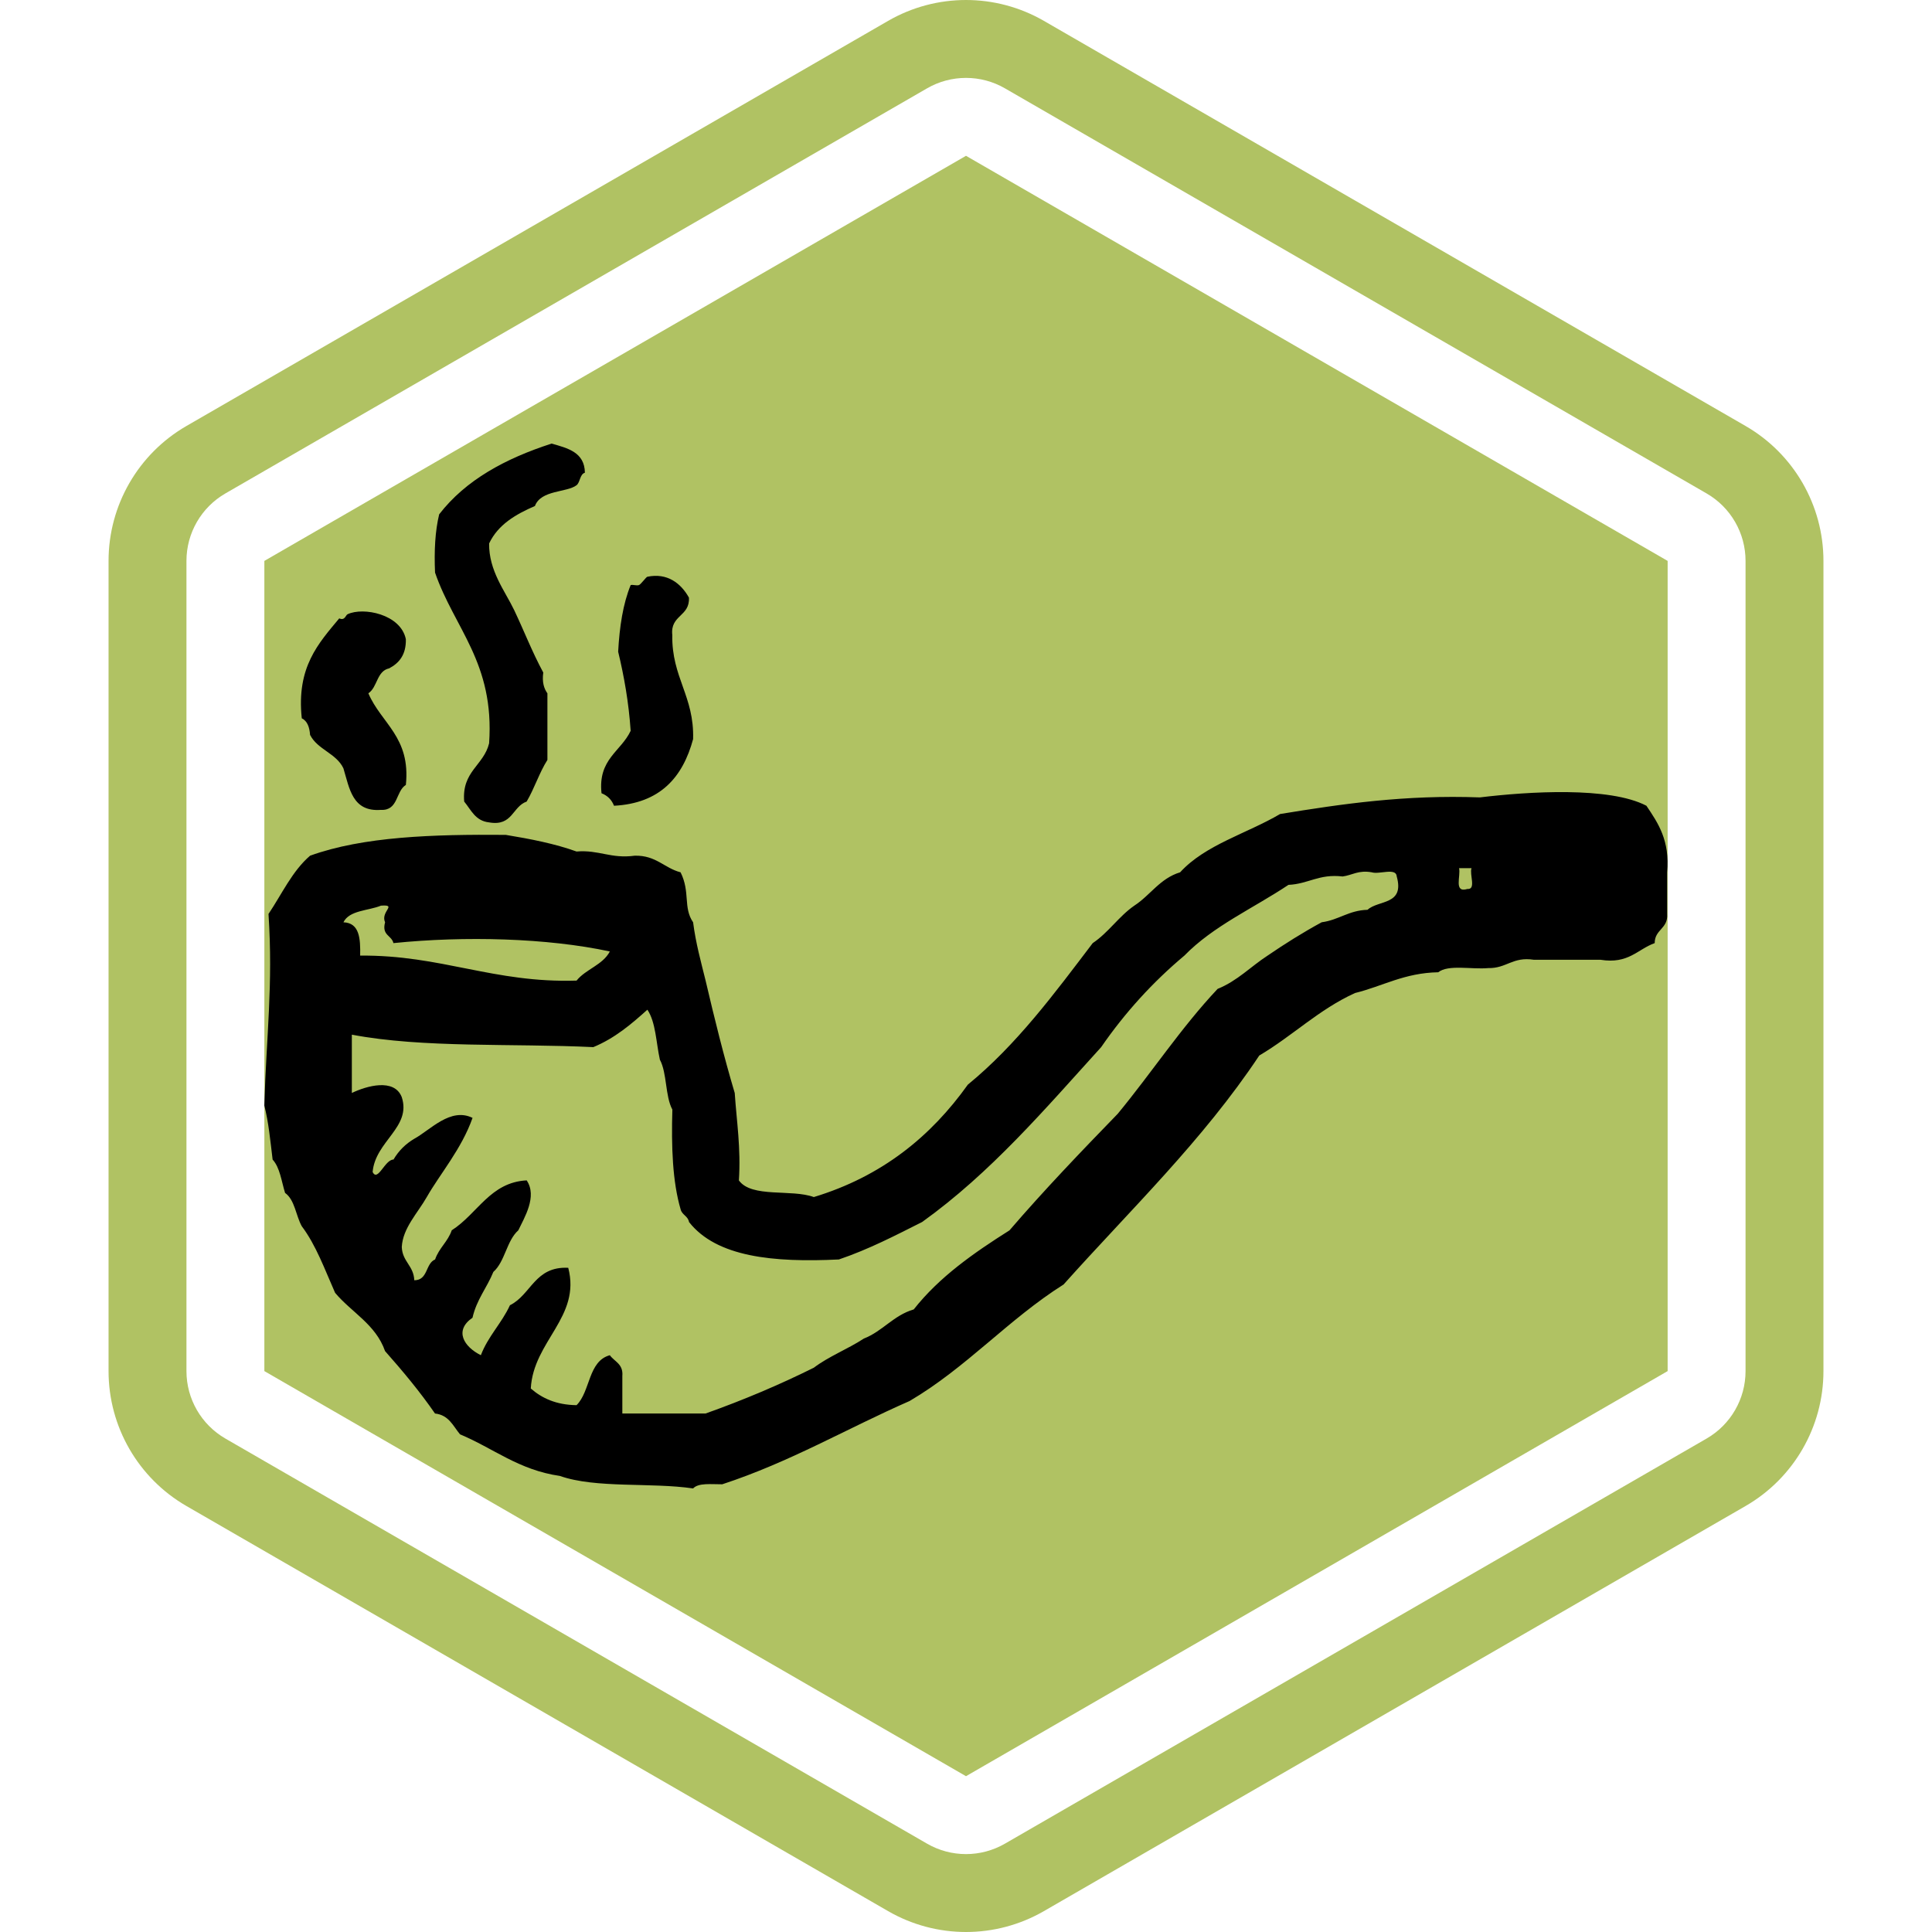
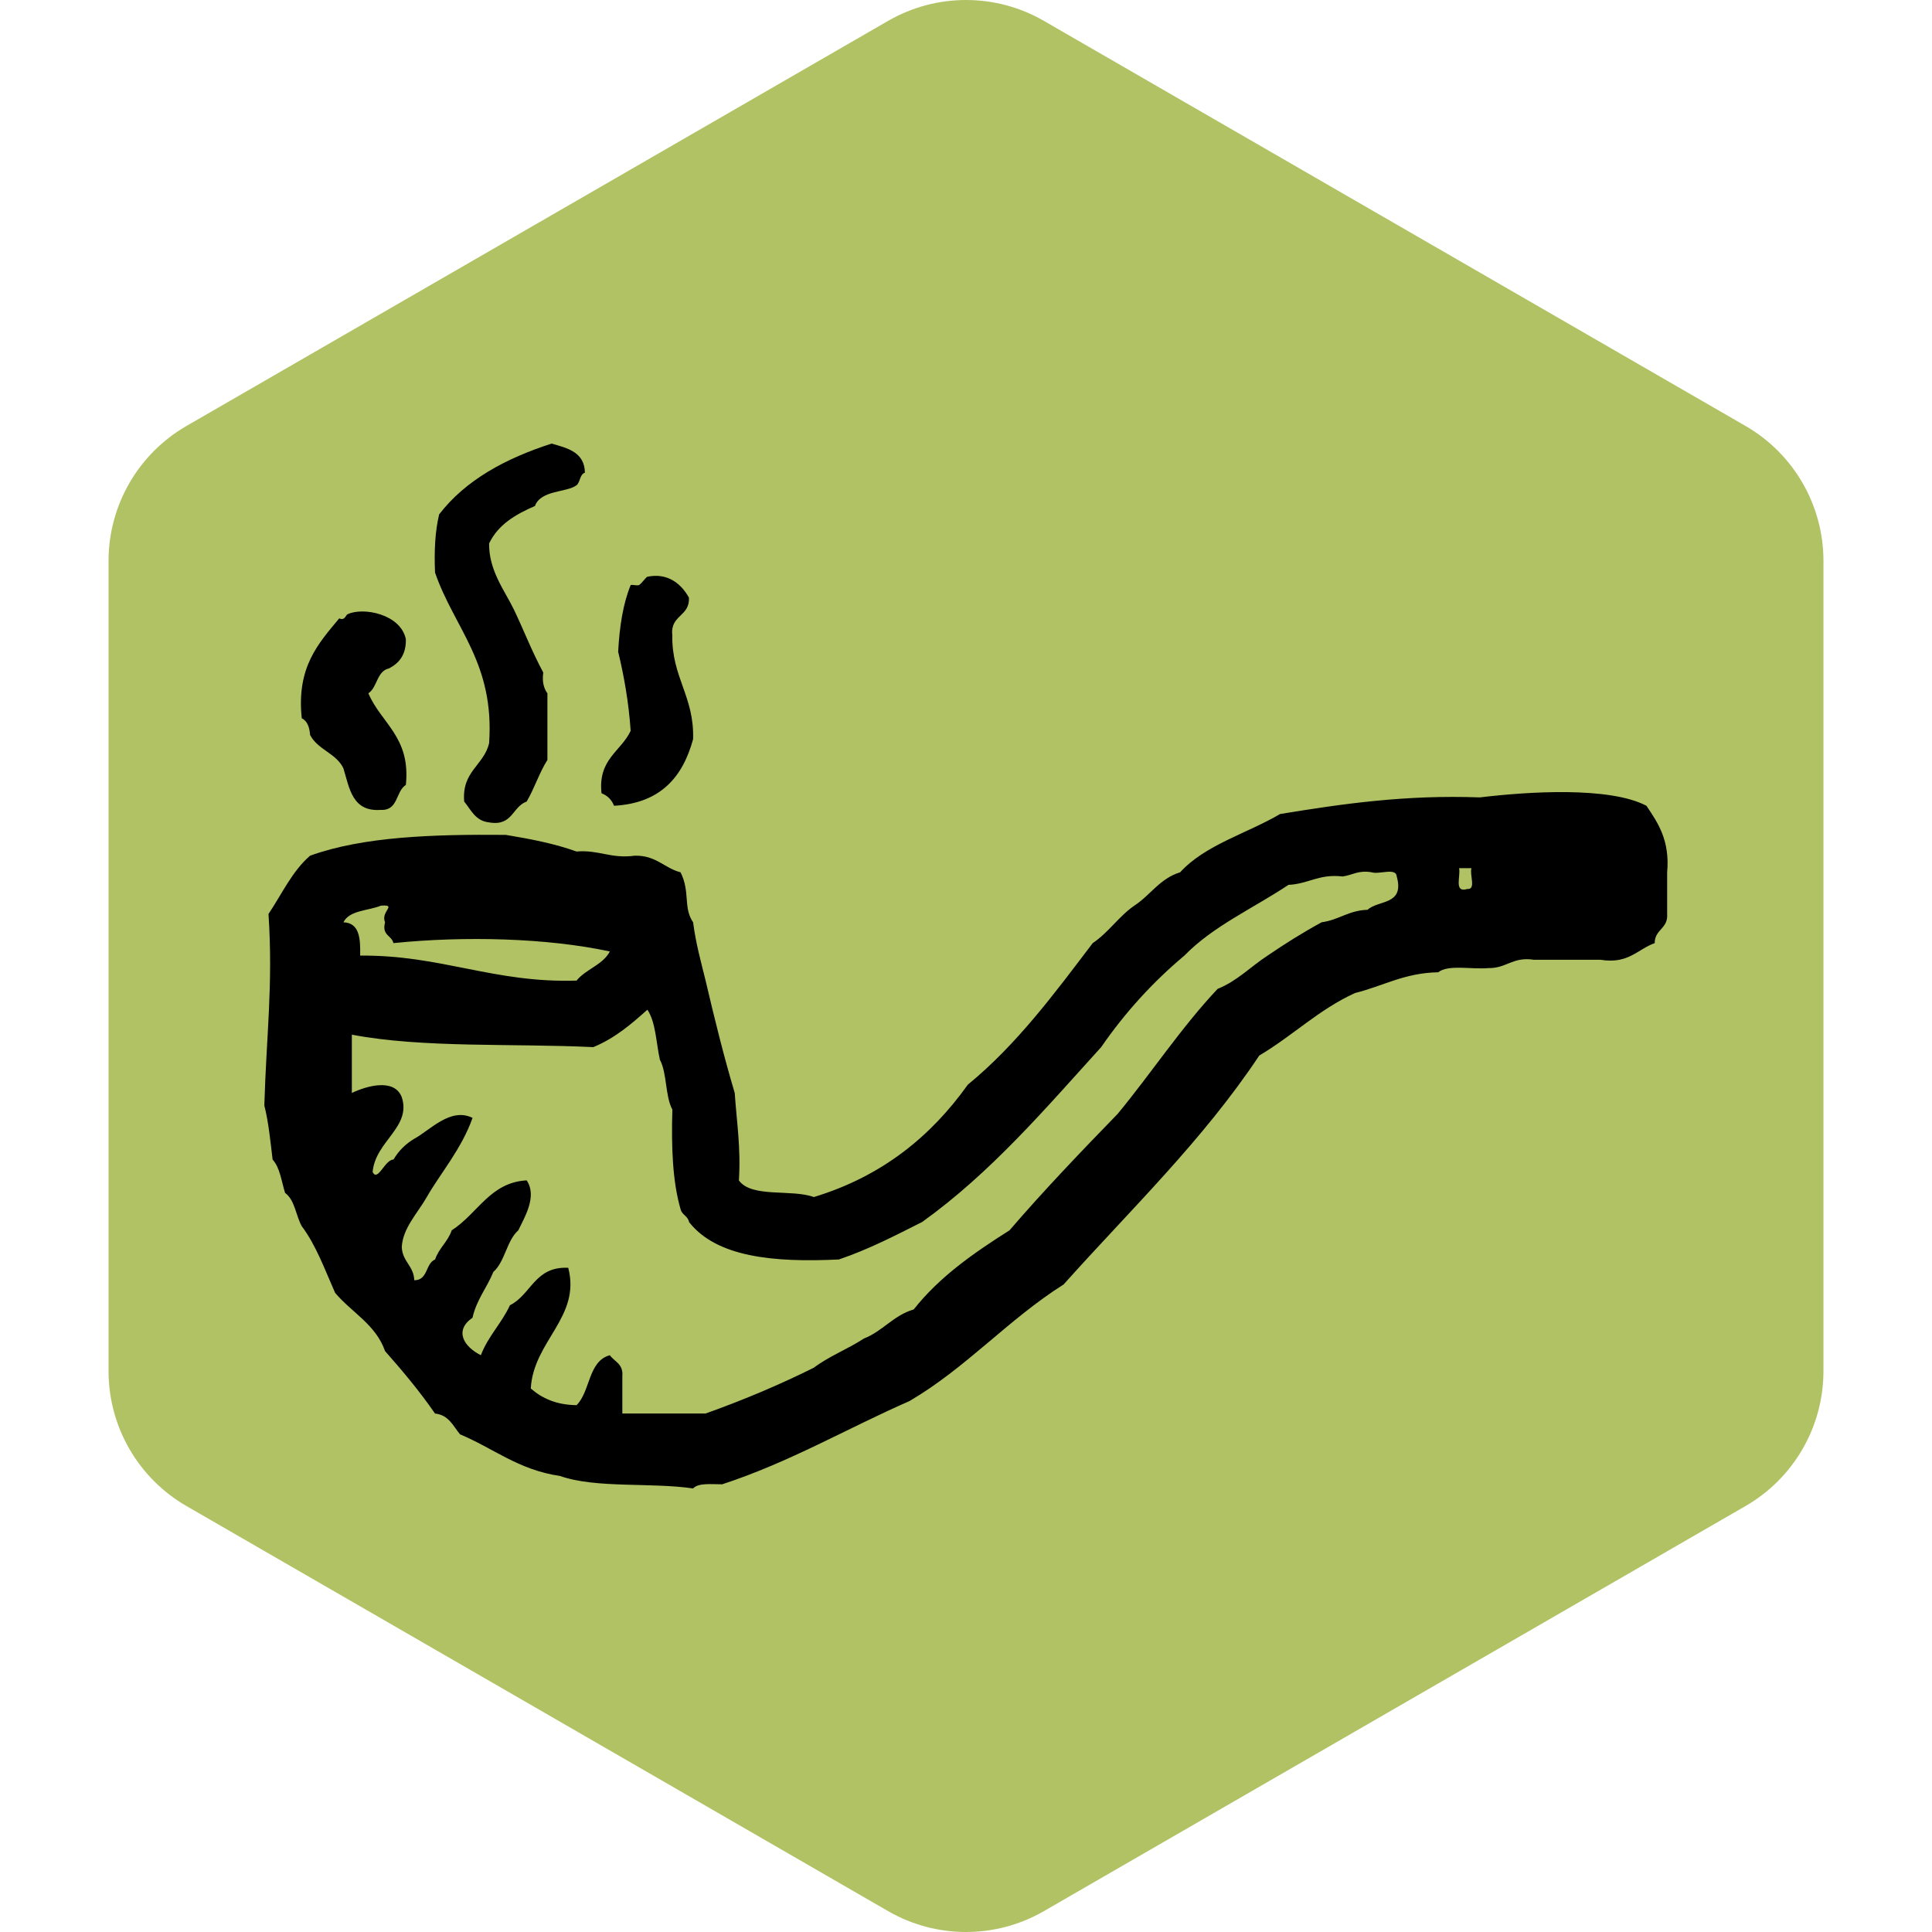
<svg xmlns="http://www.w3.org/2000/svg" width="124" height="124" viewBox="0 0 124 124">
-   <path fill="#B0C263" d="M62 119c-.863 0-1.727-.224-2.5-.67l-45.033-26c-1.547-.894-2.5-2.544-2.5-4.33V36c0-1.786.953-3.437 2.5-4.33l45.033-26C60.273 5.223 61.137 5 62 5s1.727.223 2.5.67l45.033 26c1.547.893 2.5 2.544 2.5 4.33v52c0 1.786-.953 3.437-2.5 4.33l-45.033 26c-.773.446-1.637.67-2.5.67zM62 10l45.033 26v52L62 114 16.967 88V36L62 10m0-10c-1.727 0-3.453.447-5 1.34l-45.033 26c-3.094 1.786-5 5.088-5 8.66v52c0 3.573 1.906 6.874 5 8.66l45.033 26c1.547.893 3.273 1.34 5 1.34s3.453-.447 5-1.34l45.033-26c3.094-1.786 5-5.088 5-8.66V36c0-3.573-1.906-6.874-5-8.66L67 1.34C65.453.447 63.727 0 62 0z" />
-   <path fill-rule="evenodd" clip-rule="evenodd" d="M31.393 47.706c-.348 1.43-1.765 1.796-1.6 3.74.444.537.715 1.244 1.6 1.337 1.513.264 1.482-1.01 2.408-1.336.497-.838.813-1.857 1.333-2.673V44.5c-.222-.31-.35-.717-.266-1.336C34.142 41.82 33.64 40.5 33 39.156c-.595-1.24-1.63-2.522-1.607-4.276.572-1.208 1.697-1.865 2.94-2.404.388-1.043 2.048-.854 2.672-1.334.234-.182.206-.708.535-.802-.02-1.316-1.1-1.574-2.137-1.87-2.962.958-5.508 2.33-7.216 4.54-.26 1.075-.327 2.344-.265 3.74 1.233 3.577 3.83 5.79 3.47 10.956zm7.216 3.207c.382.15.65.417.8.802 2.96-.155 4.412-1.824 5.076-4.277.082-2.755-1.383-3.96-1.336-6.68-.14-1.297 1.136-1.178 1.068-2.403-.512-.92-1.394-1.606-2.672-1.337-.073.015-.42.495-.534.533-.16.054-.372-.04-.533 0-.493 1.203-.717 2.673-.803 4.278.38 1.577.677 3.24.802 5.077-.626 1.334-2.107 1.812-1.87 4.008zM19.903 47.17c.48.945 1.677 1.174 2.137 2.14.394 1.3.574 2.806 2.407 2.67 1.127.058.942-1.196 1.602-1.602.318-3.08-1.58-3.94-2.406-5.88.59-.39.53-1.43 1.336-1.602.64-.34 1.09-.872 1.07-1.87-.326-1.61-2.74-2.08-3.74-1.603-.13.06-.17.43-.536.266-1.333 1.605-2.754 3.12-2.405 6.412.36.177.496.57.534 1.07zm85.768 4.545c-2.37-1.24-7.578-.912-10.688-.536-4.81-.176-8.845.416-12.825 1.067-2.133 1.255-4.8 1.97-6.415 3.74-1.298.394-1.912 1.473-2.94 2.14-.998.69-1.656 1.726-2.67 2.405-2.46 3.24-4.88 6.518-8.014 9.083-2.374 3.327-5.512 5.888-9.887 7.216-1.43-.527-3.99.07-4.808-1.068.134-2.093-.145-3.776-.267-5.61-.695-2.334-1.297-4.764-1.87-7.216-.3-1.215-.63-2.4-.802-3.74-.652-.955-.17-1.93-.803-3.208-1.056-.277-1.57-1.097-2.938-1.068-1.546.21-2.284-.387-3.74-.268-1.375-.496-2.936-.804-4.543-1.068-4.67-.04-9.154.106-12.558 1.336-1.15.988-1.81 2.462-2.67 3.74.3 4.587-.134 7.722-.268 12.292.272 1.063.388 2.282.532 3.472.472.513.567 1.393.8 2.14.626.444.69 1.45 1.07 2.136.92 1.22 1.483 2.794 2.14 4.275 1.055 1.26 2.606 2.022 3.206 3.74 1.128 1.276 2.225 2.586 3.207 4.008.886.094 1.16.8 1.605 1.336 2.136.888 3.762 2.29 6.41 2.67 2.304.813 5.832.404 8.55.802.344-.37 1.163-.263 1.87-.266 4.36-1.43 7.997-3.58 12.022-5.344 3.65-2.14 6.338-5.242 9.886-7.48 4.29-4.798 8.933-9.238 12.56-14.696 2.13-1.255 3.816-2.95 6.143-4.01 1.787-.44 3.162-1.292 5.343-1.333.646-.513 2.148-.17 3.206-.268 1.186.027 1.568-.75 2.938-.533h4.275c1.8.286 2.36-.67 3.474-1.07 0-.892.867-.912.8-1.87V55.99c.18-2.052-.58-3.16-1.332-4.275zm-81.224 6.412c1.09-.082-.044.37.268 1.067-.228.853.42.827.536 1.337 4.573-.467 9.87-.33 13.89.536-.46.874-1.54 1.13-2.136 1.87-5.332.167-8.68-1.652-13.89-1.604.025-1.093-.038-2.103-1.073-2.138.38-.778 1.582-.733 2.405-1.067zm63.32.266c-1.208.036-1.837.653-2.938.8-1.213.66-2.36 1.38-3.472 2.14-1.08.7-1.938 1.624-3.207 2.135-2.333 2.475-4.235 5.38-6.412 8.018-2.368 2.44-4.722 4.895-6.946 7.48-2.29 1.448-4.497 2.983-6.146 5.075-1.308.386-1.99 1.397-3.204 1.872-1.024.672-2.248 1.14-3.21 1.87-2.2 1.093-4.514 2.074-6.945 2.938h-5.344v-2.404c.068-.78-.505-.923-.803-1.336-1.4.38-1.24 2.324-2.136 3.206-1.318-.018-2.222-.45-2.937-1.07.167-3.056 3.23-4.577 2.404-7.747-2.152-.106-2.373 1.724-3.742 2.403-.532 1.158-1.4 1.984-1.867 3.207-1.087-.54-1.733-1.584-.535-2.406.262-1.165.925-1.923 1.338-2.94.753-.667.847-2 1.602-2.67.378-.8 1.235-2.17.536-3.205-2.344.125-3.134 2.128-4.81 3.205-.248.73-.82 1.14-1.067 1.87-.628.26-.445 1.338-1.336 1.336-.04-.942-.766-1.194-.803-2.136.065-1.213 1.013-2.166 1.606-3.206.833-1.466 2.23-3.078 2.936-5.08-1.416-.697-2.712.782-3.74 1.34-.558.33-1.007.776-1.333 1.334-.56.003-1.004 1.457-1.34.804.17-1.99 2.504-2.87 1.87-4.81-.483-1.238-2.277-.713-3.204-.267v-3.742c4.563.87 10.315.55 15.498.8 1.384-.573 2.44-1.476 3.47-2.402.54.798.56 2.112.802 3.207.466.867.334 2.337.802 3.204-.07 2.387.008 4.624.533 6.413.094.352.47.42.535.802 1.76 2.247 5.405 2.61 9.62 2.404 1.928-.654 3.623-1.54 5.342-2.404 4.41-3.16 7.888-7.252 11.49-11.222 1.528-2.214 3.308-4.172 5.343-5.877 1.844-1.897 4.44-3.044 6.68-4.54 1.282-.057 1.956-.718 3.476-.538.628-.085 1.005-.42 1.87-.268.468.155 1.57-.322 1.603.268.516 1.853-1.18 1.497-1.874 2.138zm6.414-1.337c-.896.275-.416-.83-.535-1.335h.8c-.145.39.316 1.383-.265 1.336z" />
+   <path fill="#B0C263" d="M62 0c-1.727 0-3.453.447-5 1.34l-45.033 26c-3.094 1.786-5 5.088-5 8.66v52c0 3.573 1.906 6.874 5 8.66l45.033 26c1.547.893 3.273 1.34 5 1.34s3.453-.447 5-1.34l45.033-26c3.094-1.786 5-5.088 5-8.66V36c0-3.573-1.906-6.874-5-8.66L67 1.34C65.453.447 63.727 0 62 0z" />
+   <path d="M31.393 47.706c-.348 1.43-1.765 1.796-1.6 3.74.444.537.715 1.244 1.6 1.337 1.513.264 1.482-1.01 2.408-1.336.497-.838.813-1.857 1.333-2.673V44.5c-.222-.31-.35-.717-.266-1.336C34.142 41.82 33.64 40.5 33 39.156c-.595-1.24-1.63-2.522-1.607-4.276.572-1.208 1.697-1.865 2.94-2.404.388-1.043 2.048-.854 2.672-1.334.234-.182.206-.708.535-.802-.02-1.316-1.1-1.574-2.137-1.87-2.962.958-5.508 2.33-7.216 4.54-.26 1.075-.327 2.344-.265 3.74 1.233 3.577 3.83 5.79 3.47 10.956zm7.216 3.207c.382.15.65.417.8.802 2.96-.155 4.412-1.824 5.076-4.277.082-2.755-1.383-3.96-1.336-6.68-.14-1.297 1.136-1.178 1.068-2.403-.512-.92-1.394-1.606-2.672-1.337-.073.015-.42.495-.534.533-.16.054-.372-.04-.533 0-.493 1.203-.717 2.673-.803 4.278.38 1.577.677 3.24.802 5.077-.626 1.334-2.107 1.812-1.87 4.008zM19.903 47.17c.48.945 1.677 1.174 2.137 2.14.394 1.3.574 2.806 2.407 2.67 1.127.058.942-1.196 1.602-1.602.318-3.08-1.58-3.94-2.406-5.88.59-.39.53-1.43 1.336-1.602.64-.34 1.09-.872 1.07-1.87-.326-1.61-2.74-2.08-3.74-1.603-.13.06-.17.43-.536.266-1.333 1.605-2.754 3.12-2.405 6.412.36.177.496.57.534 1.07zm85.768 4.545c-2.37-1.24-7.578-.912-10.688-.536-4.81-.176-8.845.416-12.825 1.067-2.133 1.255-4.8 1.97-6.415 3.74-1.298.394-1.912 1.473-2.94 2.14-.998.69-1.656 1.726-2.67 2.405-2.46 3.24-4.88 6.518-8.014 9.083-2.374 3.327-5.512 5.888-9.887 7.216-1.43-.527-3.99.07-4.808-1.068.134-2.093-.145-3.776-.267-5.61-.695-2.334-1.297-4.764-1.87-7.216-.3-1.215-.63-2.4-.802-3.74-.652-.955-.17-1.93-.803-3.208-1.056-.277-1.57-1.097-2.938-1.068-1.546.21-2.284-.387-3.74-.268-1.375-.496-2.936-.804-4.543-1.068-4.67-.04-9.154.106-12.558 1.336-1.15.988-1.81 2.462-2.67 3.74.3 4.587-.134 7.722-.268 12.292.272 1.063.388 2.282.532 3.472.472.513.567 1.393.8 2.14.626.444.69 1.45 1.07 2.136.92 1.22 1.483 2.794 2.14 4.275 1.055 1.26 2.606 2.022 3.206 3.74 1.128 1.276 2.225 2.586 3.207 4.008.886.094 1.16.8 1.605 1.336 2.136.888 3.762 2.29 6.41 2.67 2.304.813 5.832.404 8.55.802.344-.37 1.163-.263 1.87-.266 4.36-1.43 7.997-3.58 12.022-5.344 3.65-2.14 6.338-5.242 9.886-7.48 4.29-4.798 8.933-9.238 12.56-14.696 2.13-1.255 3.816-2.95 6.143-4.01 1.787-.44 3.162-1.292 5.343-1.333.646-.513 2.148-.17 3.206-.268 1.186.027 1.568-.75 2.938-.533h4.275c1.8.286 2.36-.67 3.474-1.07 0-.892.867-.912.8-1.87V55.99c.18-2.052-.58-3.16-1.332-4.275zm-81.224 6.412c1.09-.082-.044.37.268 1.067-.228.853.42.827.536 1.337 4.573-.467 9.87-.33 13.89.536-.46.874-1.54 1.13-2.136 1.87-5.332.167-8.68-1.652-13.89-1.604.025-1.093-.038-2.103-1.073-2.138.38-.778 1.582-.733 2.405-1.067zm63.32.266c-1.208.036-1.837.653-2.938.8-1.213.66-2.36 1.38-3.472 2.14-1.08.7-1.938 1.624-3.207 2.135-2.333 2.475-4.235 5.38-6.412 8.018-2.368 2.44-4.722 4.895-6.946 7.48-2.29 1.448-4.497 2.983-6.146 5.075-1.308.386-1.99 1.397-3.204 1.872-1.024.672-2.248 1.14-3.21 1.87-2.2 1.093-4.514 2.074-6.945 2.938h-5.344v-2.404c.068-.78-.505-.923-.803-1.336-1.4.38-1.24 2.324-2.136 3.206-1.318-.018-2.222-.45-2.937-1.07.167-3.056 3.23-4.577 2.404-7.747-2.152-.106-2.373 1.724-3.742 2.403-.532 1.158-1.4 1.984-1.867 3.207-1.087-.54-1.733-1.584-.535-2.406.262-1.165.925-1.923 1.338-2.94.753-.667.847-2 1.602-2.67.378-.8 1.235-2.17.536-3.205-2.344.125-3.134 2.128-4.81 3.205-.248.73-.82 1.14-1.067 1.87-.628.26-.445 1.338-1.336 1.336-.04-.942-.766-1.194-.803-2.136.065-1.213 1.013-2.166 1.606-3.206.833-1.466 2.23-3.078 2.936-5.08-1.416-.697-2.712.782-3.74 1.34-.558.33-1.007.776-1.333 1.334-.56.003-1.004 1.457-1.34.804.17-1.99 2.504-2.87 1.87-4.81-.483-1.238-2.277-.713-3.204-.267v-3.742c4.563.87 10.315.55 15.498.8 1.384-.573 2.44-1.476 3.47-2.402.54.798.56 2.112.802 3.207.466.867.334 2.337.802 3.204-.07 2.387.008 4.624.533 6.413.094.352.47.42.535.802 1.76 2.247 5.405 2.61 9.62 2.404 1.928-.654 3.623-1.54 5.342-2.404 4.41-3.16 7.888-7.252 11.49-11.222 1.528-2.214 3.308-4.172 5.343-5.877 1.844-1.897 4.44-3.044 6.68-4.54 1.282-.057 1.956-.718 3.476-.538.628-.085 1.005-.42 1.87-.268.468.155 1.57-.322 1.603.268.516 1.853-1.18 1.497-1.874 2.138zm6.414-1.337c-.896.275-.416-.83-.535-1.335h.8c-.145.39.316 1.383-.265 1.336z" />
</svg>
